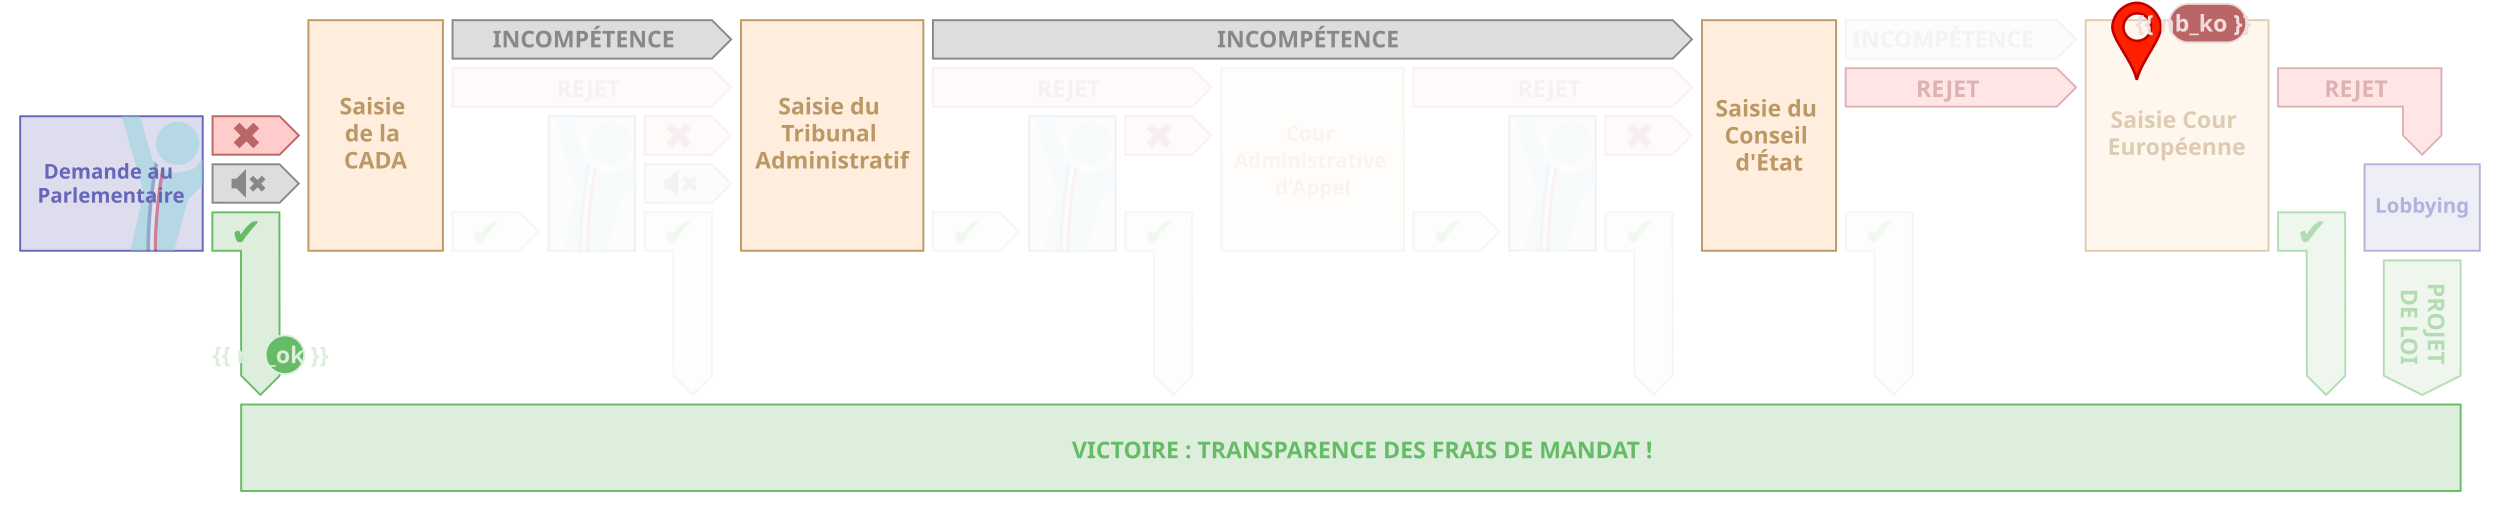
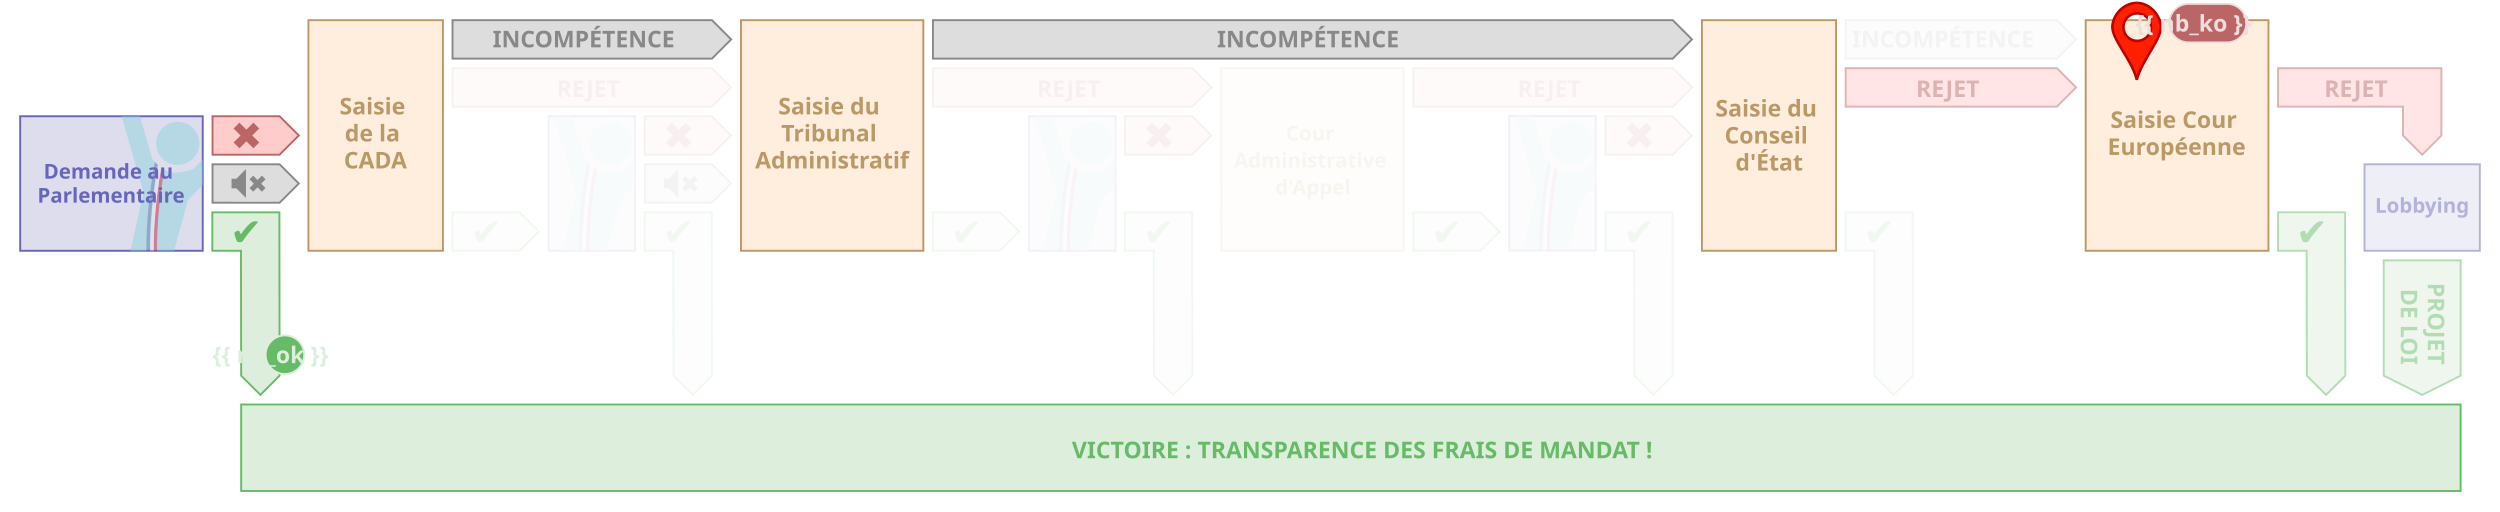
<svg xmlns="http://www.w3.org/2000/svg" version="1.1" id="procedure" viewBox="0 0 1301 266">
  <style id="style2" type="text/css">
    #procedure .shape {
      fill-opacity: 1;
      stroke-width: 1px;
      stroke-opacity: 1;
    }

    #procedure .parl .icon {
      opacity: 0.5;
    }

    #procedure .label {
      font-size: 9pt;
      font-weight: bold;
      font-family: sans-serif;
      text-anchor: middle;
      fill-opacity: 1;
      stroke: none;
    }

    #procedure .label.symbolic {
      font-size: 20px;
      font-weight: normal;
    }

    #procedure .arrow .label {
      text-anchor: start;
    }

    #procedure #pjl .label {
      text-anchor: middle;
    }

    #procedure .parl .shape,
    #procedure .lobbying .shape {
      fill: #dde;
      stroke: #66b;
    }

    #procedure .parl .label,
    #procedure .lobbying .label {
      font-size: 8pt;

      fill: #66b;
    }

    #procedure .juri .shape {
      fill: #fed;
      stroke: #b96;
    }

    #procedure .juri .label {
      fill: #b96;
    }

    #procedure .positive .shape,
    #procedure .victory .shape {
      fill: #ded;;
      stroke: #6b6;
    }

    #procedure .positive .label,
    #procedure .victory .label {
      fill: #6b6;
    }

    #procedure .neutral .shape {
      fill: #ddd;
      stroke: #888;
    }

    #procedure .neutral .label {
      fill: #888;
    }

    #procedure .negative .shape {
      fill: #fcc;
      stroke: #b66;
    }

    #procedure .negative .label {
      fill: #b66;
    }

    #procedure #saisie_caa .label {
      font-size: 8pt;
    }

    /* Etapes passées */
    #accord_cada,
    #rejet_cada,
    #parl_cada,
    #accord_parl_cada,
    #refus_parl_cada,
    #silence_parl_cada,
    #accord_ta,
    #rejet_ta,
    #parl_ta,
    #accord_parl_ta,
    #refus_parl_ta,
    #silence_parl_ta,
    #accord_caa,
    #rejet_caa,
    #parl_caa,
    #accord_parl_caa,
    #refus_parl_caa,
    #silence_parl_caa,
    #saisie_caa,
    #incompetence_ce,
    #accord_ce {
      opacity: 0.1 !important;
    }

    /* Etapes à venir */
    #rejet_ce,
-     #saisie_eur,
    #accord_eur,
    #lobbying,
    #rejet_eur,
    #pjl {
      opacity: 0.5 !important;
    }
  </style>
  <defs id="defs4">
    <clipPath id="clipPath5339" clipPathUnits="userSpaceOnUse">
      <path id="path5341" d="m 636.922,632.637 a 3,3 0 0 0 -2.645,1.537 l -13.076,22.648 c -0.541,0.364 -4.609,3.044 -7.348,3.037 -2.829,-0.006 -6.338,-2.306 -6.932,-2.707 L 593.654,634.174 a 3,3 0 0 0 -2.734,-1.535 3,3 0 0 0 -2.461,4.535 l 18.203,31.531 0.842,38.484 -0.623,3.062 a 3,3 0 0 0 -0.156,0.771 l -6.234,30.697 a 3.001,3.001 0 1 0 5.881,1.195 l 6.197,-30.525 c 0.339,-0.397 1.046,-1.135 1.629,-1.135 0.756,0 1.475,0.637 1.822,0.994 l 5.529,30.602 a 3,3 0 1 0 5.904,-1.066 l -6.393,-35.387 0.852,-38.809 17.561,-30.416 a 3,3 0 0 0 -2.551,-4.537 z m -23.029,9.816 a 7.324,7.324 0 0 0 -7.322,7.324 7.324,7.324 0 0 0 7.322,7.322 7.324,7.324 0 0 0 7.324,-7.322 7.324,7.324 0 0 0 -7.324,-7.324 z" style="color:#000000;clip-rule:nonzero;display:inline;overflow:visible;visibility:visible;opacity:1;isolation:auto;mix-blend-mode:normal;color-interpolation:sRGB;color-interpolation-filters:linearRGB;solid-color:#000000;solid-opacity:1;fill:#ac9393;fill-opacity:1;fill-rule:nonzero;stroke:none;stroke-width:16.93;stroke-linecap:round;stroke-linejoin:round;stroke-miterlimit:4;stroke-dasharray:none;stroke-dashoffset:0;stroke-opacity:0.984;marker:none;color-rendering:auto;image-rendering:auto;shape-rendering:auto;text-rendering:auto;enable-background:accumulate;" />
    </clipPath>
    <clipPath id="clipPath5339-5" clipPathUnits="userSpaceOnUse">
      <path id="path5341-6" d="m 636.922,632.637 a 3,3 0 0 0 -2.645,1.537 l -13.076,22.648 c -0.541,0.364 -4.609,3.044 -7.348,3.037 -2.829,-0.006 -6.338,-2.306 -6.932,-2.707 L 593.654,634.174 a 3,3 0 0 0 -2.734,-1.535 3,3 0 0 0 -2.461,4.535 l 18.203,31.531 0.842,38.484 -0.623,3.062 a 3,3 0 0 0 -0.156,0.771 l -6.234,30.697 a 3.001,3.001 0 1 0 5.881,1.195 l 6.197,-30.525 c 0.339,-0.397 1.046,-1.135 1.629,-1.135 0.756,0 1.475,0.637 1.822,0.994 l 5.529,30.602 a 3,3 0 1 0 5.904,-1.066 l -6.393,-35.387 0.852,-38.809 17.561,-30.416 a 3,3 0 0 0 -2.551,-4.537 z m -23.029,9.816 a 7.324,7.324 0 0 0 -7.322,7.324 7.324,7.324 0 0 0 7.322,7.322 7.324,7.324 0 0 0 7.324,-7.322 7.324,7.324 0 0 0 -7.324,-7.324 z" style="color:#000000;clip-rule:nonzero;display:inline;overflow:visible;visibility:visible;opacity:1;isolation:auto;mix-blend-mode:normal;color-interpolation:sRGB;color-interpolation-filters:linearRGB;solid-color:#000000;solid-opacity:1;fill:#ac9393;fill-opacity:1;fill-rule:nonzero;stroke:none;stroke-width:16.93;stroke-linecap:round;stroke-linejoin:round;stroke-miterlimit:4;stroke-dasharray:none;stroke-dashoffset:0;stroke-opacity:0.984;marker:none;color-rendering:auto;image-rendering:auto;shape-rendering:auto;text-rendering:auto;enable-background:accumulate;" />
    </clipPath>
    <clipPath id="clipPath5030" clipPathUnits="userSpaceOnUse">
      <rect transform="matrix(0.9704818,-0.2411745,0.2411745,0.9704818,0,0)" y="889.317" x="868.004" height="45.59" width="61.873" id="rect5032" style="opacity:1;fill:#ddeedd;fill-opacity:1;stroke:#aa8888;stroke-width:1.628;stroke-miterlimit:4;stroke-dasharray:none;stroke-opacity:1;" />
    </clipPath>
    <clipPath id="clipPath5030-3" clipPathUnits="userSpaceOnUse">
      <rect transform="matrix(0.9704818,-0.2411745,0.2411745,0.9704818,0,0)" y="889.317" x="868.004" height="45.59" width="61.873" id="rect5032-3" style="opacity:1;fill:#ddeedd;fill-opacity:1;stroke:#aa8888;stroke-width:1.628;stroke-miterlimit:4;stroke-dasharray:none;stroke-opacity:1;" />
    </clipPath>
    <clipPath id="clipPath5339-9" clipPathUnits="userSpaceOnUse">
      <path id="path5341-2" d="m 636.922,632.637 a 3,3 0 0 0 -2.645,1.537 l -13.076,22.648 c -0.541,0.364 -4.609,3.044 -7.348,3.037 -2.829,-0.006 -6.338,-2.306 -6.932,-2.707 L 593.654,634.174 a 3,3 0 0 0 -2.734,-1.535 3,3 0 0 0 -2.461,4.535 l 18.203,31.531 0.842,38.484 -0.623,3.062 a 3,3 0 0 0 -0.156,0.771 l -6.234,30.697 a 3.001,3.001 0 1 0 5.881,1.195 l 6.197,-30.525 c 0.339,-0.397 1.046,-1.135 1.629,-1.135 0.756,0 1.475,0.637 1.822,0.994 l 5.529,30.602 a 3,3 0 1 0 5.904,-1.066 l -6.393,-35.387 0.852,-38.809 17.561,-30.416 a 3,3 0 0 0 -2.551,-4.537 z m -23.029,9.816 a 7.324,7.324 0 0 0 -7.322,7.324 7.324,7.324 0 0 0 7.322,7.322 7.324,7.324 0 0 0 7.324,-7.322 7.324,7.324 0 0 0 -7.324,-7.324 z" style="color:#000000;clip-rule:nonzero;display:inline;overflow:visible;visibility:visible;opacity:1;isolation:auto;mix-blend-mode:normal;color-interpolation:sRGB;color-interpolation-filters:linearRGB;solid-color:#000000;solid-opacity:1;fill:#ac9393;fill-opacity:1;fill-rule:nonzero;stroke:none;stroke-width:16.93;stroke-linecap:round;stroke-linejoin:round;stroke-miterlimit:4;stroke-dasharray:none;stroke-dashoffset:0;stroke-opacity:0.984;marker:none;color-rendering:auto;image-rendering:auto;shape-rendering:auto;text-rendering:auto;enable-background:accumulate;" />
    </clipPath>
    <clipPath id="clipPath5030-32" clipPathUnits="userSpaceOnUse">
      <rect transform="matrix(0.9704818,-0.2411745,0.2411745,0.9704818,0,0)" y="889.317" x="868.004" height="45.59" width="61.873" id="rect5032-9" style="opacity:1;fill:#ddeedd;fill-opacity:1;stroke:#aa8888;stroke-width:1.628;stroke-miterlimit:4;stroke-dasharray:none;stroke-opacity:1;" />
    </clipPath>
    <clipPath id="clipPath5339-54" clipPathUnits="userSpaceOnUse">
      <path id="path5341-3" d="m 636.922,632.637 a 3,3 0 0 0 -2.645,1.537 l -13.076,22.648 c -0.541,0.364 -4.609,3.044 -7.348,3.037 -2.829,-0.006 -6.338,-2.306 -6.932,-2.707 L 593.654,634.174 a 3,3 0 0 0 -2.734,-1.535 3,3 0 0 0 -2.461,4.535 l 18.203,31.531 0.842,38.484 -0.623,3.062 a 3,3 0 0 0 -0.156,0.771 l -6.234,30.697 a 3.001,3.001 0 1 0 5.881,1.195 l 6.197,-30.525 c 0.339,-0.397 1.046,-1.135 1.629,-1.135 0.756,0 1.475,0.637 1.822,0.994 l 5.529,30.602 a 3,3 0 1 0 5.904,-1.066 l -6.393,-35.387 0.852,-38.809 17.561,-30.416 a 3,3 0 0 0 -2.551,-4.537 z m -23.029,9.816 a 7.324,7.324 0 0 0 -7.322,7.324 7.324,7.324 0 0 0 7.322,7.322 7.324,7.324 0 0 0 7.324,-7.322 7.324,7.324 0 0 0 -7.324,-7.324 z" style="color:#000000;clip-rule:nonzero;display:inline;overflow:visible;visibility:visible;opacity:1;isolation:auto;mix-blend-mode:normal;color-interpolation:sRGB;color-interpolation-filters:linearRGB;solid-color:#000000;solid-opacity:1;fill:#ac9393;fill-opacity:1;fill-rule:nonzero;stroke:none;stroke-width:16.93;stroke-linecap:round;stroke-linejoin:round;stroke-miterlimit:4;stroke-dasharray:none;stroke-dashoffset:0;stroke-opacity:0.984;marker:none;color-rendering:auto;image-rendering:auto;shape-rendering:auto;text-rendering:auto;enable-background:accumulate;" />
    </clipPath>
    <clipPath id="clipPath5290" clipPathUnits="userSpaceOnUse">
      <g style="opacity:0.5;" clip-path="url(#clipPath5030-3)" transform="matrix(1.490088,0.3703018,-0.3703018,1.490088,-1132.813,-1243.14)" id="g5292">
        <path style="color:#000000;clip-rule:nonzero;display:inline;overflow:visible;visibility:visible;opacity:1;isolation:auto;mix-blend-mode:normal;color-interpolation:sRGB;color-interpolation-filters:linearRGB;solid-color:#000000;solid-opacity:1;fill:#8fd3dc;fill-opacity:1;fill-rule:nonzero;stroke:none;stroke-width:16.93;stroke-linecap:round;stroke-linejoin:round;stroke-miterlimit:4;stroke-dasharray:none;stroke-dashoffset:0;stroke-opacity:0.984;marker:none;color-rendering:auto;image-rendering:auto;shape-rendering:auto;text-rendering:auto;enable-background:accumulate;" d="m 1133.917,632.637 a 3,3 0 0 0 -2.644,1.537 l -13.076,22.648 c -0.541,0.364 -4.609,3.044 -7.348,3.037 -2.829,-0.006 -6.338,-2.306 -6.932,-2.707 l -13.268,-22.979 a 3,3 0 0 0 -2.734,-1.535 3,3 0 0 0 -2.461,4.535 l 18.203,31.531 0.842,38.484 -0.623,3.062 a 3,3 0 0 0 -0.156,0.771 l -6.234,30.697 a 3.001,3.001 0 1 0 5.881,1.195 l 6.197,-30.525 c 0.339,-0.397 1.046,-1.135 1.629,-1.135 0.756,0 1.475,0.637 1.822,0.994 l 5.529,30.602 a 3,3 0 1 0 5.904,-1.066 l -6.393,-35.387 0.852,-38.809 17.561,-30.416 a 3,3 0 0 0 -2.551,-4.537 z m -23.029,9.816 a 7.324,7.324 0 0 0 -7.322,7.324 7.324,7.324 0 0 0 7.322,7.322 7.324,7.324 0 0 0 7.324,-7.322 7.324,7.324 0 0 0 -7.324,-7.324 z" id="path5294" />
        <g transform="translate(496.995,0)" clip-path="url(#clipPath5339-9)" id="g5296">
          <path style="fill:none;fill-rule:evenodd;stroke:#c22046;stroke-width:1.18px;stroke-linecap:butt;stroke-linejoin:miter;stroke-opacity:1;" d="m 610.944,657.646 c 0,0 1.615,34.489 12.629,48.557" id="path5298" />
          <path id="path5300" d="m 609.793,657.646 c 0,0 1.615,34.489 12.629,48.557" style="fill:none;fill-rule:evenodd;stroke:#e5e5e4;stroke-width:1.18px;stroke-linecap:butt;stroke-linejoin:miter;stroke-opacity:1;" />
          <path style="fill:none;fill-rule:evenodd;stroke:#4873a6;stroke-width:1.18px;stroke-linecap:butt;stroke-linejoin:miter;stroke-opacity:1;" d="m 608.472,657.646 c 0,0 1.615,34.489 12.629,48.557" id="path5302" />
        </g>
      </g>
    </clipPath>
    <clipPath id="clipPath5030-0" clipPathUnits="userSpaceOnUse">
      <rect transform="matrix(0.9704818,-0.2411745,0.2411745,0.9704818,0,0)" y="889.317" x="868.004" height="45.59" width="61.873" id="rect5032-7" style="opacity:1;fill:#ddeedd;fill-opacity:1;stroke:#aa8888;stroke-width:1.628;stroke-miterlimit:4;stroke-dasharray:none;stroke-opacity:1;" />
    </clipPath>
    <clipPath id="clipPath5339-2" clipPathUnits="userSpaceOnUse">
      <path id="path5341-7" d="m 636.922,632.637 a 3,3 0 0 0 -2.645,1.537 l -13.076,22.648 c -0.541,0.364 -4.609,3.044 -7.348,3.037 -2.829,-0.006 -6.338,-2.306 -6.932,-2.707 L 593.654,634.174 a 3,3 0 0 0 -2.734,-1.535 3,3 0 0 0 -2.461,4.535 l 18.203,31.531 0.842,38.484 -0.623,3.062 a 3,3 0 0 0 -0.156,0.771 l -6.234,30.697 a 3.001,3.001 0 1 0 5.881,1.195 l 6.197,-30.525 c 0.339,-0.397 1.046,-1.135 1.629,-1.135 0.756,0 1.475,0.637 1.822,0.994 l 5.529,30.602 a 3,3 0 1 0 5.904,-1.066 l -6.393,-35.387 0.852,-38.809 17.561,-30.416 a 3,3 0 0 0 -2.551,-4.537 z m -23.029,9.816 a 7.324,7.324 0 0 0 -7.322,7.324 7.324,7.324 0 0 0 7.322,7.322 7.324,7.324 0 0 0 7.324,-7.322 7.324,7.324 0 0 0 -7.324,-7.324 z" style="color:#000000;clip-rule:nonzero;display:inline;overflow:visible;visibility:visible;opacity:1;isolation:auto;mix-blend-mode:normal;color-interpolation:sRGB;color-interpolation-filters:linearRGB;solid-color:#000000;solid-opacity:1;fill:#ac9393;fill-opacity:1;fill-rule:nonzero;stroke:none;stroke-width:16.93;stroke-linecap:round;stroke-linejoin:round;stroke-miterlimit:4;stroke-dasharray:none;stroke-dashoffset:0;stroke-opacity:0.984;marker:none;color-rendering:auto;image-rendering:auto;shape-rendering:auto;text-rendering:auto;enable-background:accumulate;" />
    </clipPath>
    <clipPath id="clipPath5030-1" clipPathUnits="userSpaceOnUse">
      <rect transform="matrix(0.9704818,-0.2411745,0.2411745,0.9704818,0,0)" y="889.317" x="868.004" height="45.59" width="61.873" id="rect5032-79" style="opacity:1;fill:#ddeedd;fill-opacity:1;stroke:#aa8888;stroke-width:1.628;stroke-miterlimit:4;stroke-dasharray:none;stroke-opacity:1;" />
    </clipPath>
    <clipPath id="clipPath5339-3" clipPathUnits="userSpaceOnUse">
      <path id="path5341-62" d="m 636.922,632.637 a 3,3 0 0 0 -2.645,1.537 l -13.076,22.648 c -0.541,0.364 -4.609,3.044 -7.348,3.037 -2.829,-0.006 -6.338,-2.306 -6.932,-2.707 L 593.654,634.174 a 3,3 0 0 0 -2.734,-1.535 3,3 0 0 0 -2.461,4.535 l 18.203,31.531 0.842,38.484 -0.623,3.062 a 3,3 0 0 0 -0.156,0.771 l -6.234,30.697 a 3.001,3.001 0 1 0 5.881,1.195 l 6.197,-30.525 c 0.339,-0.397 1.046,-1.135 1.629,-1.135 0.756,0 1.475,0.637 1.822,0.994 l 5.529,30.602 a 3,3 0 1 0 5.904,-1.066 l -6.393,-35.387 0.852,-38.809 17.561,-30.416 a 3,3 0 0 0 -2.551,-4.537 z m -23.029,9.816 a 7.324,7.324 0 0 0 -7.322,7.324 7.324,7.324 0 0 0 7.322,7.322 7.324,7.324 0 0 0 7.324,-7.322 7.324,7.324 0 0 0 -7.324,-7.324 z" style="color:#000000;clip-rule:nonzero;display:inline;overflow:visible;visibility:visible;opacity:1;isolation:auto;mix-blend-mode:normal;color-interpolation:sRGB;color-interpolation-filters:linearRGB;solid-color:#000000;solid-opacity:1;fill:#ac9393;fill-opacity:1;fill-rule:nonzero;stroke:none;stroke-width:16.93;stroke-linecap:round;stroke-linejoin:round;stroke-miterlimit:4;stroke-dasharray:none;stroke-dashoffset:0;stroke-opacity:0.984;marker:none;color-rendering:auto;image-rendering:auto;shape-rendering:auto;text-rendering:auto;enable-background:accumulate;" />
    </clipPath>
    <clipPath id="clipPath5030-1-8" clipPathUnits="userSpaceOnUse">
      <rect transform="matrix(0.9704818,-0.2411745,0.2411745,0.9704818,0,0)" y="889.317" x="868.004" height="45.59" width="61.873" id="rect5032-79-8" style="opacity:1;fill:#ddeedd;fill-opacity:1;stroke:#aa8888;stroke-width:1.628;stroke-miterlimit:4;stroke-dasharray:none;stroke-opacity:1;" />
    </clipPath>
    <clipPath id="clipPath5339-3-7" clipPathUnits="userSpaceOnUse">
      <path id="path5341-62-0" d="m 636.922,632.637 a 3,3 0 0 0 -2.645,1.537 l -13.076,22.648 c -0.541,0.364 -4.609,3.044 -7.348,3.037 -2.829,-0.006 -6.338,-2.306 -6.932,-2.707 L 593.654,634.174 a 3,3 0 0 0 -2.734,-1.535 3,3 0 0 0 -2.461,4.535 l 18.203,31.531 0.842,38.484 -0.623,3.062 a 3,3 0 0 0 -0.156,0.771 l -6.234,30.697 a 3.001,3.001 0 1 0 5.881,1.195 l 6.197,-30.525 c 0.339,-0.397 1.046,-1.135 1.629,-1.135 0.756,0 1.475,0.637 1.822,0.994 l 5.529,30.602 a 3,3 0 1 0 5.904,-1.066 l -6.393,-35.387 0.852,-38.809 17.561,-30.416 a 3,3 0 0 0 -2.551,-4.537 z m -23.029,9.816 a 7.324,7.324 0 0 0 -7.322,7.324 7.324,7.324 0 0 0 7.322,7.322 7.324,7.324 0 0 0 7.324,-7.322 7.324,7.324 0 0 0 -7.324,-7.324 z" style="color:#000000;clip-rule:nonzero;display:inline;overflow:visible;visibility:visible;opacity:1;isolation:auto;mix-blend-mode:normal;color-interpolation:sRGB;color-interpolation-filters:linearRGB;solid-color:#000000;solid-opacity:1;fill:#ac9393;fill-opacity:1;fill-rule:nonzero;stroke:none;stroke-width:16.93;stroke-linecap:round;stroke-linejoin:round;stroke-miterlimit:4;stroke-dasharray:none;stroke-dashoffset:0;stroke-opacity:0.984;marker:none;color-rendering:auto;image-rendering:auto;shape-rendering:auto;text-rendering:auto;enable-background:accumulate;" />
    </clipPath>
    <clipPath id="clipPath5030-1-8-6" clipPathUnits="userSpaceOnUse">
      <rect transform="matrix(0.9704818,-0.2411745,0.2411745,0.9704818,0,0)" y="889.317" x="868.004" height="45.59" width="61.873" id="rect5032-79-8-8" style="opacity:1;fill:#ddeedd;fill-opacity:1;stroke:#aa8888;stroke-width:1.628;stroke-miterlimit:4;stroke-dasharray:none;stroke-opacity:1;" />
    </clipPath>
    <clipPath id="clipPath5339-3-7-4" clipPathUnits="userSpaceOnUse">
      <path id="path5341-62-0-6" d="m 636.922,632.637 a 3,3 0 0 0 -2.645,1.537 l -13.076,22.648 c -0.541,0.364 -4.609,3.044 -7.348,3.037 -2.829,-0.006 -6.338,-2.306 -6.932,-2.707 L 593.654,634.174 a 3,3 0 0 0 -2.734,-1.535 3,3 0 0 0 -2.461,4.535 l 18.203,31.531 0.842,38.484 -0.623,3.062 a 3,3 0 0 0 -0.156,0.771 l -6.234,30.697 a 3.001,3.001 0 1 0 5.881,1.195 l 6.197,-30.525 c 0.339,-0.397 1.046,-1.135 1.629,-1.135 0.756,0 1.475,0.637 1.822,0.994 l 5.529,30.602 a 3,3 0 1 0 5.904,-1.066 l -6.393,-35.387 0.852,-38.809 17.561,-30.416 a 3,3 0 0 0 -2.551,-4.537 z m -23.029,9.816 a 7.324,7.324 0 0 0 -7.322,7.324 7.324,7.324 0 0 0 7.322,7.322 7.324,7.324 0 0 0 7.324,-7.322 7.324,7.324 0 0 0 -7.324,-7.324 z" style="color:#000000;clip-rule:nonzero;display:inline;overflow:visible;visibility:visible;opacity:1;isolation:auto;mix-blend-mode:normal;color-interpolation:sRGB;color-interpolation-filters:linearRGB;solid-color:#000000;solid-opacity:1;fill:#ac9393;fill-opacity:1;fill-rule:nonzero;stroke:none;stroke-width:16.93;stroke-linecap:round;stroke-linejoin:round;stroke-miterlimit:4;stroke-dasharray:none;stroke-dashoffset:0;stroke-opacity:0.984;marker:none;color-rendering:auto;image-rendering:auto;shape-rendering:auto;text-rendering:auto;enable-background:accumulate;" />
    </clipPath>
  </defs>
  <g transform="translate(35.50012,8.137905)" id="layer1">
    <g id="demande" class="rect parl">
      <path d="m -25,52.362 95,-4e-6 0,70 -95,0 z" id="path4261-9-1" class="shape" />
      <g id="g5498" transform="matrix(1.490088,0.3703018,-0.3703018,1.490088,-1357.742,-1313.104)" clip-path="url(#clipPath5030)" class="icon">
        <path id="path5479" d="m 1133.917,632.637 a 3,3 0 0 0 -2.644,1.537 l -13.076,22.648 c -0.541,0.364 -4.609,3.044 -7.348,3.037 -2.829,-0.006 -6.338,-2.306 -6.932,-2.707 l -13.268,-22.979 a 3,3 0 0 0 -2.734,-1.535 3,3 0 0 0 -2.461,4.535 l 18.203,31.531 0.842,38.484 -0.623,3.062 a 3,3 0 0 0 -0.156,0.771 l -6.234,30.697 a 3.001,3.001 0 1 0 5.881,1.195 l 6.197,-30.525 c 0.339,-0.397 1.046,-1.135 1.629,-1.135 0.756,0 1.475,0.637 1.822,0.994 l 5.529,30.602 a 3,3 0 1 0 5.904,-1.066 l -6.393,-35.387 0.852,-38.809 17.561,-30.416 a 3,3 0 0 0 -2.551,-4.537 z m -23.029,9.816 a 7.324,7.324 0 0 0 -7.322,7.324 7.324,7.324 0 0 0 7.322,7.322 7.324,7.324 0 0 0 7.324,-7.322 7.324,7.324 0 0 0 -7.324,-7.324 z" style="color:#000000;clip-rule:nonzero;display:inline;overflow:visible;visibility:visible;opacity:1;isolation:auto;mix-blend-mode:normal;color-interpolation:sRGB;color-interpolation-filters:linearRGB;solid-color:#000000;solid-opacity:1;fill:#8fd3dc;fill-opacity:1;fill-rule:nonzero;stroke:none;stroke-width:16.93;stroke-linecap:round;stroke-linejoin:round;stroke-miterlimit:4;stroke-dasharray:none;stroke-dashoffset:0;stroke-opacity:0.984;marker:none;color-rendering:auto;image-rendering:auto;shape-rendering:auto;text-rendering:auto;enable-background:accumulate;" />
        <g id="g5481" clip-path="url(#clipPath5339)" transform="translate(496.995,0)">
          <path id="path5483" d="m 610.944,657.646 c 0,0 1.615,34.489 12.629,48.557" style="fill:none;fill-rule:evenodd;stroke:#c22046;stroke-width:1.18px;stroke-linecap:butt;stroke-linejoin:miter;stroke-opacity:1;" />
          <path style="fill:none;fill-rule:evenodd;stroke:#e5e5e4;stroke-width:1.18px;stroke-linecap:butt;stroke-linejoin:miter;stroke-opacity:1;" d="m 609.793,657.646 c 0,0 1.615,34.489 12.629,48.557" id="path5485" />
          <path id="path5487" d="m 608.472,657.646 c 0,0 1.615,34.489 12.629,48.557" style="fill:none;fill-rule:evenodd;stroke:#4873a6;stroke-width:1.18px;stroke-linecap:butt;stroke-linejoin:miter;stroke-opacity:1;" />
        </g>
      </g>
      <text x="22.28" y="84.84" id="text4678-3-3" class="label">
        <tspan id="tspan4680-9-4" x="22.28" y="84.84">Demande au</tspan>
        <tspan x="22.28" y="97.34" id="tspan4841">Parlementaire</tspan>
      </text>
    </g>
    <g id="parl_cada" class="rect parl">
      <path d="m 250.018,52.362 45,0 0,70 -45,0 z" id="path4261-9" class="shape" />
      <g id="g5498-1" transform="matrix(1.490088,0.3703018,-0.3703018,1.490088,-1132.724,-1313.104)" clip-path="url(#clipPath5030-1)" class="icon">
        <path id="path5479-2" d="m 1133.917,632.637 a 3,3 0 0 0 -2.644,1.537 l -13.076,22.648 c -0.541,0.364 -4.609,3.044 -7.348,3.037 -2.829,-0.006 -6.338,-2.306 -6.932,-2.707 l -13.268,-22.979 a 3,3 0 0 0 -2.734,-1.535 3,3 0 0 0 -2.461,4.535 l 18.203,31.531 0.842,38.484 -0.623,3.062 a 3,3 0 0 0 -0.156,0.771 l -6.234,30.697 a 3.001,3.001 0 1 0 5.881,1.195 l 6.197,-30.525 c 0.339,-0.397 1.046,-1.135 1.629,-1.135 0.756,0 1.475,0.637 1.822,0.994 l 5.529,30.602 a 3,3 0 1 0 5.904,-1.066 l -6.393,-35.387 0.852,-38.809 17.561,-30.416 a 3,3 0 0 0 -2.551,-4.537 z m -23.029,9.816 a 7.324,7.324 0 0 0 -7.322,7.324 7.324,7.324 0 0 0 7.322,7.322 7.324,7.324 0 0 0 7.324,-7.322 7.324,7.324 0 0 0 -7.324,-7.324 z" style="color:#000000;clip-rule:nonzero;display:inline;overflow:visible;visibility:visible;opacity:1;isolation:auto;mix-blend-mode:normal;color-interpolation:sRGB;color-interpolation-filters:linearRGB;solid-color:#000000;solid-opacity:1;fill:#8fd3dc;fill-opacity:1;fill-rule:nonzero;stroke:none;stroke-width:16.93;stroke-linecap:round;stroke-linejoin:round;stroke-miterlimit:4;stroke-dasharray:none;stroke-dashoffset:0;stroke-opacity:0.984;marker:none;color-rendering:auto;image-rendering:auto;shape-rendering:auto;text-rendering:auto;enable-background:accumulate;" />
        <g id="g5481-5" clip-path="url(#clipPath5339-3)" transform="translate(496.995,0)">
          <path id="path5483-3" d="m 610.944,657.646 c 0,0 1.615,34.489 12.629,48.557" style="fill:none;fill-rule:evenodd;stroke:#c22046;stroke-width:1.18px;stroke-linecap:butt;stroke-linejoin:miter;stroke-opacity:1;" />
          <path style="fill:none;fill-rule:evenodd;stroke:#e5e5e4;stroke-width:1.18px;stroke-linecap:butt;stroke-linejoin:miter;stroke-opacity:1;" d="m 609.793,657.646 c 0,0 1.615,34.489 12.629,48.557" id="path5485-9" />
          <path id="path5487-1" d="m 608.472,657.646 c 0,0 1.615,34.489 12.629,48.557" style="fill:none;fill-rule:evenodd;stroke:#4873a6;stroke-width:1.18px;stroke-linecap:butt;stroke-linejoin:miter;stroke-opacity:1;" />
        </g>
      </g>
    </g>
    <g id="parl_ta" class="rect parl">
      <path d="m 500.077,52.362 45,0 0,70 -45,0 z" id="path4261-9-52" class="shape" />
      <g id="g5498-1-7" transform="matrix(1.490088,0.3703018,-0.3703018,1.490088,-882.6654,-1313.104)" clip-path="url(#clipPath5030-1-8)" class="icon">
        <path id="path5479-2-9" d="m 1133.917,632.637 a 3,3 0 0 0 -2.644,1.537 l -13.076,22.648 c -0.541,0.364 -4.609,3.044 -7.348,3.037 -2.829,-0.006 -6.338,-2.306 -6.932,-2.707 l -13.268,-22.979 a 3,3 0 0 0 -2.734,-1.535 3,3 0 0 0 -2.461,4.535 l 18.203,31.531 0.842,38.484 -0.623,3.062 a 3,3 0 0 0 -0.156,0.771 l -6.234,30.697 a 3.001,3.001 0 1 0 5.881,1.195 l 6.197,-30.525 c 0.339,-0.397 1.046,-1.135 1.629,-1.135 0.756,0 1.475,0.637 1.822,0.994 l 5.529,30.602 a 3,3 0 1 0 5.904,-1.066 l -6.393,-35.387 0.852,-38.809 17.561,-30.416 a 3,3 0 0 0 -2.551,-4.537 z m -23.029,9.816 a 7.324,7.324 0 0 0 -7.322,7.324 7.324,7.324 0 0 0 7.322,7.322 7.324,7.324 0 0 0 7.324,-7.322 7.324,7.324 0 0 0 -7.324,-7.324 z" style="color:#000000;clip-rule:nonzero;display:inline;overflow:visible;visibility:visible;opacity:1;isolation:auto;mix-blend-mode:normal;color-interpolation:sRGB;color-interpolation-filters:linearRGB;solid-color:#000000;solid-opacity:1;fill:#8fd3dc;fill-opacity:1;fill-rule:nonzero;stroke:none;stroke-width:16.93;stroke-linecap:round;stroke-linejoin:round;stroke-miterlimit:4;stroke-dasharray:none;stroke-dashoffset:0;stroke-opacity:0.984;marker:none;color-rendering:auto;image-rendering:auto;shape-rendering:auto;text-rendering:auto;enable-background:accumulate;" />
        <g id="g5481-5-1" clip-path="url(#clipPath5339-3-7)" transform="translate(496.995,0)">
          <path id="path5483-3-9" d="m 610.944,657.646 c 0,0 1.615,34.489 12.629,48.557" style="fill:none;fill-rule:evenodd;stroke:#c22046;stroke-width:1.18px;stroke-linecap:butt;stroke-linejoin:miter;stroke-opacity:1;" />
          <path style="fill:none;fill-rule:evenodd;stroke:#e5e5e4;stroke-width:1.18px;stroke-linecap:butt;stroke-linejoin:miter;stroke-opacity:1;" d="m 609.793,657.646 c 0,0 1.615,34.489 12.629,48.557" id="path5485-9-6" />
          <path id="path5487-1-3" d="m 608.472,657.646 c 0,0 1.615,34.489 12.629,48.557" style="fill:none;fill-rule:evenodd;stroke:#4873a6;stroke-width:1.18px;stroke-linecap:butt;stroke-linejoin:miter;stroke-opacity:1;" />
        </g>
      </g>
    </g>
    <g id="parl_caa" class="rect parl">
      <path d="m 749.917,52.259 45,0 0,70 -45,0 z" id="path4261-9-52-6" class="shape" />
      <g id="g5498-1-7-7" transform="matrix(1.490088,0.3703018,-0.3703018,1.490088,-632.8245,-1313.208)" clip-path="url(#clipPath5030-1-8-6)" class="icon">
        <path id="path5479-2-9-2" d="m 1133.917,632.637 a 3,3 0 0 0 -2.644,1.537 l -13.076,22.648 c -0.541,0.364 -4.609,3.044 -7.348,3.037 -2.829,-0.006 -6.338,-2.306 -6.932,-2.707 l -13.268,-22.979 a 3,3 0 0 0 -2.734,-1.535 3,3 0 0 0 -2.461,4.535 l 18.203,31.531 0.842,38.484 -0.623,3.062 a 3,3 0 0 0 -0.156,0.771 l -6.234,30.697 a 3.001,3.001 0 1 0 5.881,1.195 l 6.197,-30.525 c 0.339,-0.397 1.046,-1.135 1.629,-1.135 0.756,0 1.475,0.637 1.822,0.994 l 5.529,30.602 a 3,3 0 1 0 5.904,-1.066 l -6.393,-35.387 0.852,-38.809 17.561,-30.416 a 3,3 0 0 0 -2.551,-4.537 z m -23.029,9.816 a 7.324,7.324 0 0 0 -7.322,7.324 7.324,7.324 0 0 0 7.322,7.322 7.324,7.324 0 0 0 7.324,-7.322 7.324,7.324 0 0 0 -7.324,-7.324 z" style="color:#000000;clip-rule:nonzero;display:inline;overflow:visible;visibility:visible;opacity:1;isolation:auto;mix-blend-mode:normal;color-interpolation:sRGB;color-interpolation-filters:linearRGB;solid-color:#000000;solid-opacity:1;fill:#8fd3dc;fill-opacity:1;fill-rule:nonzero;stroke:none;stroke-width:16.93;stroke-linecap:round;stroke-linejoin:round;stroke-miterlimit:4;stroke-dasharray:none;stroke-dashoffset:0;stroke-opacity:0.984;marker:none;color-rendering:auto;image-rendering:auto;shape-rendering:auto;text-rendering:auto;enable-background:accumulate;" />
        <g id="g5481-5-1-7" clip-path="url(#clipPath5339-3-7-4)" transform="translate(496.995,0)">
          <path id="path5483-3-9-4" d="m 610.944,657.646 c 0,0 1.615,34.489 12.629,48.557" style="fill:none;fill-rule:evenodd;stroke:#c22046;stroke-width:1.18px;stroke-linecap:butt;stroke-linejoin:miter;stroke-opacity:1;" />
          <path style="fill:none;fill-rule:evenodd;stroke:#e5e5e4;stroke-width:1.18px;stroke-linecap:butt;stroke-linejoin:miter;stroke-opacity:1;" d="m 609.793,657.646 c 0,0 1.615,34.489 12.629,48.557" id="path5485-9-6-1" />
          <path id="path5487-1-3-0" d="m 608.472,657.646 c 0,0 1.615,34.489 12.629,48.557" style="fill:none;fill-rule:evenodd;stroke:#4873a6;stroke-width:1.18px;stroke-linecap:butt;stroke-linejoin:miter;stroke-opacity:1;" />
        </g>
      </g>
    </g>
    <g id="refus_parl" class="arrow negative">
      <path d="m 75.103,52.362 34.897,6.8e-5 10,10 -10,10 -34.897,-6.8e-5 z" id="path4163" class="shape" />
      <text x="84.348" y="69.652" id="text5497" class="label symbolic">
        <tspan id="tspan5499" x="84.348" y="69.652">✖</tspan>
      </text>
    </g>
    <g id="accord_parl" class="arrow positive">
      <path d="m 75,102.362 34.897,7e-5 0.104,85 -10,10 -10,-10 -0.098,-65 -14.902,-7e-5 z" id="path4163-5-3" class="shape" />
      <text x="84.241" y="119.652" id="text5497-4" class="label symbolic">
        <tspan id="tspan5499-4" x="84.241" y="119.652">✔</tspan>
      </text>
    </g>
    <g id="saisie_cada" class="rect juri">
      <path d="m 125,2.362 70,0 0,120 -70,0 z" id="path4261" class="shape" />
      <text x="159.85" y="51.397" id="text4678-3-3-3" class="label">
        <tspan x="159.85" y="51.397" id="tspan4841-3">Saisie</tspan>
        <tspan x="159.85" y="65.46" id="tspan5572">de la</tspan>
        <tspan x="159.85" y="79.522" id="tspan5570">CADA</tspan>
      </text>
    </g>
    <g id="refus_parl_cada" class="arrow negative">
      <path d="m 300,52.362 34.897,7e-5 10,10 -10,10 -34.897,-7e-5 z" id="path4163-1" class="shape" />
      <text x="309.244" y="69.652" id="text5497-7" class="label symbolic">
        <tspan id="tspan5499-9" x="309.244" y="69.652">✖</tspan>
      </text>
    </g>
    <g id="refus_parl_ta" class="arrow negative">
      <path d="m 550,52.362 34.897,7e-5 10,10 -10,10 -34.897,-7e-5 z" id="path4163-1-5" class="shape" />
      <text x="559.244" y="69.652" id="text5497-7-6" class="label symbolic">
        <tspan id="tspan5499-9-8" x="559.244" y="69.652">✖</tspan>
      </text>
    </g>
    <g id="refus_parl_caa" class="arrow negative">
      <path d="m 800,52.362 34.897,7e-5 10,10 -10,10 -34.897,-7e-5 z" id="path4163-1-5-9" class="shape" />
      <text x="809.244" y="69.652" id="text5497-7-6-5" class="label symbolic">
        <tspan id="tspan5499-9-8-5" x="809.244" y="69.652">✖</tspan>
      </text>
    </g>
    <g id="accord_parl_cada" class="arrow positive">
      <path d="m 300,102.362 34.897,7e-5 0.104,85 -10,10 -10,-10 -0.098,-65 -14.902,-7e-5 z" id="path4163-5-3-21" class="shape" />
      <text x="309.241" y="119.652" id="text5497-4-5" class="label symbolic">
        <tspan id="tspan5499-4-9" x="309.241" y="119.652">✔</tspan>
      </text>
    </g>
    <g id="accord_parl_ta" class="arrow positive">
      <path d="m 550,102.362 34.897,7e-5 0.104,85 -10,10 -10,-10 -0.098,-65 -14.902,-7e-5 z" id="path4163-5-3-9" class="shape" />
      <text x="559.241" y="119.652" id="text5497-4-1" class="label symbolic">
        <tspan id="tspan5499-4-6" x="559.241" y="119.652">✔</tspan>
      </text>
    </g>
    <g id="accord_parl_caa" class="arrow positive">
      <path d="m 800,102.362 34.897,7e-5 0.104,85 -10,10 -10,-10 -0.098,-65 -14.902,-7e-5 z" id="path4163-5-3-210" class="shape" />
      <text x="809.241" y="119.652" id="text5497-4-53" class="label symbolic">
        <tspan id="tspan5499-4-2" x="809.241" y="119.652">✔</tspan>
      </text>
    </g>
    <g id="saisie_ta" class="rect juri">
      <path d="m 350.104,2.362 94.896,-5.8e-5 0,120 -94.896,6e-5 z" id="path4261-6" class="shape" />
      <text x="397.469" y="51.397" id="text4678-3-3-3-1" class="label">
        <tspan x="397.469" y="51.397" id="tspan5570-6">Saisie du</tspan>
        <tspan x="397.469" y="65.46" id="tspan5721">Tribunal</tspan>
        <tspan x="397.469" y="79.522" id="tspan5723">Administratif</tspan>
      </text>
    </g>
    <g id="saisie_caa" class="rect juri">
      <path d="m 600,27.362 94.896,-6.8e-5 0.104,95 -94.896,7e-5 z" id="path4261-61" class="shape" />
      <text x="647.742" y="72.025" id="text4678-3-3-3-1-8" class="label">
        <tspan x="647.742" y="65.025" id="tspan5723-6">Cour</tspan>
        <tspan x="647.742" y="79.087" id="tspan5754">Administrative</tspan>
        <tspan x="647.742" y="93.087" id="tspan124">d'Appel</tspan>
      </text>
    </g>
    <g id="rejet_cada" class="arrow negative">
      <path d="M 200,27.362 335,27.362 l 10,10 -10,10 -135,-1.1e-5 z" id="path4163-56-7" class="shape" />
      <text x="254.163" y="42.337" id="text5497-7-4" class="label">
        <tspan id="tspan5499-9-3" x="254.163" y="42.337">REJET</tspan>
      </text>
    </g>
    <g id="rejet_ta" class="arrow negative">
      <path d="M 450,27.362 585,27.362 l 10,10 -10,10 -135,-9.6e-5 z" id="path4163-56-3" class="shape" />
      <text x="504.163" y="42.337" id="text5497-7-4-3" class="label">
        <tspan id="tspan5499-9-3-6" x="504.163" y="42.337">REJET</tspan>
      </text>
    </g>
    <g id="rejet_caa" class="arrow negative">
      <path d="m 700,27.362 135.104,1.06e-4 10,10 -10,10 -135.104,-1.06e-4 z" id="path4163-56-6-7" class="shape" />
      <text x="754.215" y="42.337" id="text5497-7-4-3-9" class="label">
        <tspan id="tspan5499-9-3-6-0" x="754.215" y="42.337">REJET</tspan>
      </text>
    </g>
    <g id="incompetence_cada" class="arrow neutral">
      <path d="m 200,2.362 135,6e-6 10,10 -10,10 -135,-6e-6 z" id="path4163-56-2-0" class="shape" />
      <text x="220.844" y="16.498" id="text5497-7-4-4" class="label">
        <tspan id="tspan5499-9-3-8" x="220.844" y="16.498">INCOMPÉTENCE</tspan>
      </text>
    </g>
    <g id="incompetence_ta" class="arrow neutral">
      <path d="m 450,2.362 385,4.61e-5 10,10 -10,10 -385,-4.6e-5 z" id="path4163-56-2-20" class="shape" />
      <text x="592.844" y="16.498" id="text5497-7-4-4-5" class="label">
        <tspan id="tspan5499-9-3-8-1" x="597.844" y="16.498">INCOMPÉTENCE</tspan>
      </text>
    </g>
    <g id="saisie_ce" class="rect juri">
      <path d="m 850.207,2.362 69.793,-5.6e-5 0,120 -69.793,6e-5 z" id="path4261-6-5" class="shape" />
      <text x="885.178" y="52.494" id="text4678-3-3-3-1-8-2" class="label">
        <tspan x="885.178" y="52.494" id="tspan5754-7">Saisie du</tspan>
        <tspan x="885.178" y="66.556" id="tspan5879">Conseil</tspan>
        <tspan x="885.178" y="80.619" id="tspan5881">d'État</tspan>
      </text>
    </g>
    <g id="incompetence_ce" class="arrow neutral">
      <path d="m 925,2.362 109.896,-5.71e-5 10,10 -10,10 -109.896,5.7e-5 z" id="path4163-56-2-0-2-4" class="shape" />
      <text x="928.292" y="16.498" id="text5497-7-4-4-3" class="label">
        <tspan id="tspan5499-9-3-8-8" x="928.292" y="16.498">INCOMPÉTENCE</tspan>
      </text>
    </g>
    <g id="rejet_ce" class="arrow negative">
      <path d="m 925,27.362 109.896,-5.7e-5 10,10 -10,10 -109.896,5.7e-5 z" id="path4163-56-7-9-7" class="shape" />
      <text x="961.611" y="42.337" id="text5497-7-4-3-9-0" class="label">
        <tspan id="tspan5499-9-3-6-0-9" x="961.611" y="42.337">REJET</tspan>
      </text>
    </g>
    <g id="accord_ce" class="arrow positive">
      <path d="m 925,102.362 34.897,7e-5 0.103,85 -10,10 -10,-10 -0.098,-65 -14.902,-7e-5 z" id="path4163-5-3-210-2" class="shape" />
      <text x="934.241" y="119.652" id="text5497-4-53-3" class="label symbolic">
        <tspan id="tspan5499-4-2-1" x="934.241" y="119.652">✔</tspan>
      </text>
    </g>
    <g id="accord_cada" class="arrow positive">
      <path d="m 200,102.362 34.897,7e-5 10,10 -10,10 -34.897,-7e-5 z" id="path4163-8" class="shape" />
      <text x="209.244" y="119.652" id="text5497-74" class="label symbolic">
        <tspan id="tspan5499-1" x="209.244" y="119.652">✔</tspan>
      </text>
    </g>
    <g id="accord_ta" class="arrow positive">
      <path d="m 450,102.362 34.897,7e-5 10,10 -10,10 -34.897,-7e-5 z" id="path4163-8-5" class="shape" />
      <text x="459.244" y="119.652" id="text5497-74-5" class="label symbolic">
        <tspan id="tspan5499-1-0" x="459.244" y="119.652">✔</tspan>
      </text>
    </g>
    <g id="accord_caa" class="arrow positive">
      <path d="m 700,102.362 34.897,7e-5 10,10 -10,10 -34.897,-7e-5 z" id="path4163-8-1" class="shape" />
      <text x="709.244" y="119.652" id="text5497-74-2" class="label symbolic">
        <tspan id="tspan5499-1-6" x="709.244" y="119.652">✔</tspan>
      </text>
    </g>
    <g id="victoire" class="rect victory">
      <path d="m 90,202.362 1155,0 10e-5,45 -1155,0 z" id="path4261-4" class="shape" />
      <text x="673.375" y="230.322" id="text5497-4-5-5" class="label">
        <tspan id="tspan5499-4-9-6" x="673.375" y="230.322">VICTOIRE : TRANSPARENCE DES FRAIS DE MANDAT !</tspan>
      </text>
    </g>
    <g id="saisie_eur" class="rect juri">
      <path d="m 1049.896,2.362 95.104,7.2e-5 0,120 -95.104,-7e-5 z" id="path4261-9-0-4" class="shape" />
      <text x="1097.201" y="58.435" id="text4678-3-3-3-1-8-2-5" class="label">
        <tspan x="1097.201" y="58.435" id="tspan5881-9">Saisie Cour</tspan>
        <tspan x="1097.201" y="72.497" id="tspan6114">Européenne</tspan>
      </text>
    </g>
    <g id="accord_eur" class="arrow positive">
      <path d="m 1150,102.362 34.897,7e-5 0.103,85 -10,10 -10,-10 -0.098,-65 -14.902,-7e-5 z" id="path4163-5-3-210-2-0" class="shape" />
      <text x="1159.241" y="119.652" id="text5497-4-53-3-7" class="label symbolic">
        <tspan id="tspan5499-4-2-1-4" x="1159.241" y="119.652">✔</tspan>
      </text>
    </g>
    <g id="lobbying" class="rect lobbying">
      <path d="m 1195,77.362 60,0 0,45 -60,0 z" id="path4261-9-52-6-3" class="shape" />
      <text x="1224.966" y="102.582" id="text4678-3-3-7" class="label">
        <tspan x="1224.966" y="102.582" id="tspan4841-0">Lobbying</tspan>
      </text>
    </g>
    <g id="rejet_eur" class="arrow negative">
      <path d="m 1150,27.362 85,0 0,35 -10,10 -10,-10 0,-15 -65,-6e-6 z" id="path4163-56-7-9-7-8" class="shape" />
      <text x="1174.06" y="42.303" id="text5497-7-4-3-9-0-2" class="label">
        <tspan id="tspan5499-9-3-6-0-9-2" x="1174.06" y="42.303">REJET</tspan>
      </text>
    </g>
    <g id="pjl" class="arrow positive">
      <path d="m 1205,127.362 40,0 0,60 -20,10 -20,-10 z" id="path4163-5-3-210-2-0-6" class="shape" />
      <text x="161.903" y="-1227.936" id="text5497-7-4-3-9-0-2-9" transform="matrix(0,1,-1,0,0,0)" class="label">
        <tspan id="tspan5499-9-3-6-0-9-2-0" x="161.903" y="-1227.936">PROJET</tspan>
        <tspan x="161.903" y="-1213.873" id="tspan6241">DE LOI</tspan>
      </text>
    </g>
    <g id="silence_parl" class="arrow neutral">
      <path d="m 75.103,77.362 34.897,6.8e-5 10,10 -10,10 -34.897,-6.8e-5 z" id="path4163-5" class="shape" />
      <g style="font-style:normal;font-weight:normal;font-size:40px;line-height:125%;font-family:sans-serif;text-align:start;letter-spacing:0px;word-spacing:0px;writing-mode:lr-tb;text-anchor:start;fill:#bb6666;fill-opacity:1;stroke:none;stroke-width:1px;stroke-linecap:butt;stroke-linejoin:miter;stroke-opacity:1;" id="text5497-5" class="label">
        <path id="path6282" style="font-size:12.5px;fill:#888888;fill-opacity:1;" d="m 100.409,87.447 2.271,2.271 -1.898,1.898 -2.271,-2.271 -2.271,2.271 -1.898,-1.898 2.271,-2.271 -2.271,-2.271 1.898,-1.898 2.271,2.271 2.271,-2.277 1.898,1.898 -2.271,2.277 z m -15.41,-2.585 0,5 2.5,2e-6 5,5 0,-15 -5,5 z" />
      </g>
    </g>
    <g id="silence_parl_cada" class="arrow neutral">
      <path d="m 300.103,77.362 34.897,7e-5 10,10 -10,10 -34.897,-7e-5 z" id="path4163-5-7" class="shape" />
      <g transform="translate(225,3.9196592e-6)" style="font-style:normal;font-weight:normal;font-size:40px;line-height:125%;font-family:sans-serif;text-align:start;letter-spacing:0px;word-spacing:0px;writing-mode:lr-tb;text-anchor:start;fill:#bb6666;fill-opacity:1;stroke:none;stroke-width:1px;stroke-linecap:butt;stroke-linejoin:miter;stroke-opacity:1;" id="text5497-5-1" class="label">
        <path id="path6282-7" style="font-size:12.5px;fill:#888888;fill-opacity:1;" d="m 100.409,87.447 2.271,2.271 -1.898,1.898 -2.271,-2.271 -2.271,2.271 -1.898,-1.898 2.271,-2.271 -2.271,-2.271 1.898,-1.898 2.271,2.271 2.271,-2.277 1.898,1.898 -2.271,2.277 z m -15.41,-2.585 0,5 2.5,2e-6 5,5 0,-15 -5,5 z" />
      </g>
    </g>
  </g>
  <g transform="translate(130,0)">
    <path id="pin" d="M 981.974,41.53 C 984.8,30.716 995.69,19.727 994.484,12.867 993.277,6.006 987.309,1.344 981.699,1.497 976.088,1.649 970.248,6.284 969.308,13.112 c -0.941,6.829 10.163,17.817 12.666,28.418 z m 0.287,-20.238 a 7.177,7.177 0 0 1 -7.226,-7.128 7.177,7.177 0 0 1 7.127,-7.226 7.177,7.177 0 0 1 7.226,7.127 7.177,7.177 0 0 1 -7.127,7.226 z" style="fill:#ff2000;fill-opacity:1;stroke:#bd0000;stroke-width:1.336;stroke-linecap:butt;stroke-linejoin:miter;stroke-miterlimit:4;stroke-dasharray:none;stroke-opacity:1" />
  </g>
  <g transform="translate(294,265)" id="nb_positifs">
    <path style="opacity:1;vector-effect:none;fill:#66bb66;fill-opacity:1;stroke:#ddeedd;stroke-width:1.002;stroke-linecap:butt;stroke-linejoin:miter;stroke-miterlimit:4;stroke-dasharray:none;stroke-dashoffset:0;stroke-opacity:1" d="m -135.688,-80.412 a 10.05,10.05 0 0 1 -10.05,10.05 10.05,10.05 0 0 1 -10.05,-10.05 10.05,10.05 0 0 1 10.05,-10.05 10.05,10.05 0 0 1 10.05,10.05 z" id="path1031" />
    <text xml:space="preserve" style="font-style:normal;font-variant:normal;font-weight:bold;font-stretch:normal;font-size:12px;line-height:normal;font-family:sans-serif;font-variant-ligatures:normal;font-variant-position:normal;font-variant-caps:normal;font-variant-numeric:normal;font-variant-alternates:normal;font-feature-settings:normal;text-indent:0;text-align:start;text-decoration:none;text-decoration-line:none;text-decoration-style:solid;text-decoration-color:#000000;letter-spacing:normal;word-spacing:normal;text-transform:none;writing-mode:lr-tb;direction:ltr;text-orientation:mixed;dominant-baseline:auto;baseline-shift:baseline;text-anchor:middle;white-space:normal;shape-padding:0;opacity:1;vector-effect:none;fill:#ddeedd;fill-opacity:1;stroke:none;stroke-width:1;stroke-linecap:butt;stroke-linejoin:miter;stroke-miterlimit:4;stroke-dasharray:none;stroke-dashoffset:0;stroke-opacity:1" x="-145.417" y="-76.039" id="text1057">
      <tspan id="tspan1055" x="-145.417" y="-76.039">{{ nb_ok }}</tspan>
    </text>
  </g>
  <g transform="translate(1152,240)" id="nb_negatifs">
    <path style="opacity:1;vector-effect:none;fill:#bb6666;fill-opacity:1;stroke:#eedddd;stroke-width:1.002;stroke-linecap:butt;stroke-linejoin:miter;stroke-miterlimit:4;stroke-dasharray:none;stroke-dashoffset:0;stroke-opacity:1" d="m -13.04,-217.908 c -5.55,0 -10.05,-4.499 -10.05,-10.05 0,-5.55 4.499,-10.05 10.05,-10.05 H 6.96 c 5.55,-10e-6 10.05,4.499 10.05,10.05 0,5.55 -4.499,10.05 -10.05,10.05 z" id="path1031-7" />
    <text xml:space="preserve" style="font-style:normal;font-variant:normal;font-weight:bold;font-stretch:normal;font-size:12px;line-height:normal;font-family:sans-serif;font-variant-ligatures:normal;font-variant-position:normal;font-variant-caps:normal;font-variant-numeric:normal;font-variant-alternates:normal;font-feature-settings:normal;text-indent:0;text-align:start;text-decoration:none;text-decoration-line:none;text-decoration-style:solid;text-decoration-color:#000000;letter-spacing:normal;word-spacing:normal;text-transform:none;writing-mode:lr-tb;direction:ltr;text-orientation:mixed;dominant-baseline:auto;baseline-shift:baseline;text-anchor:middle;white-space:normal;shape-padding:0;opacity:1;vector-effect:none;fill:#eedddd;fill-opacity:1;stroke:none;stroke-width:1;stroke-linecap:butt;stroke-linejoin:miter;stroke-miterlimit:4;stroke-dasharray:none;stroke-dashoffset:0;stroke-opacity:1" x="-2.719" y="-223.585" id="text1057-5">
      <tspan id="tspan1055-3" x="-2.719" y="-223.585">{{ nb_ko }}</tspan>
    </text>
  </g>
</svg>
